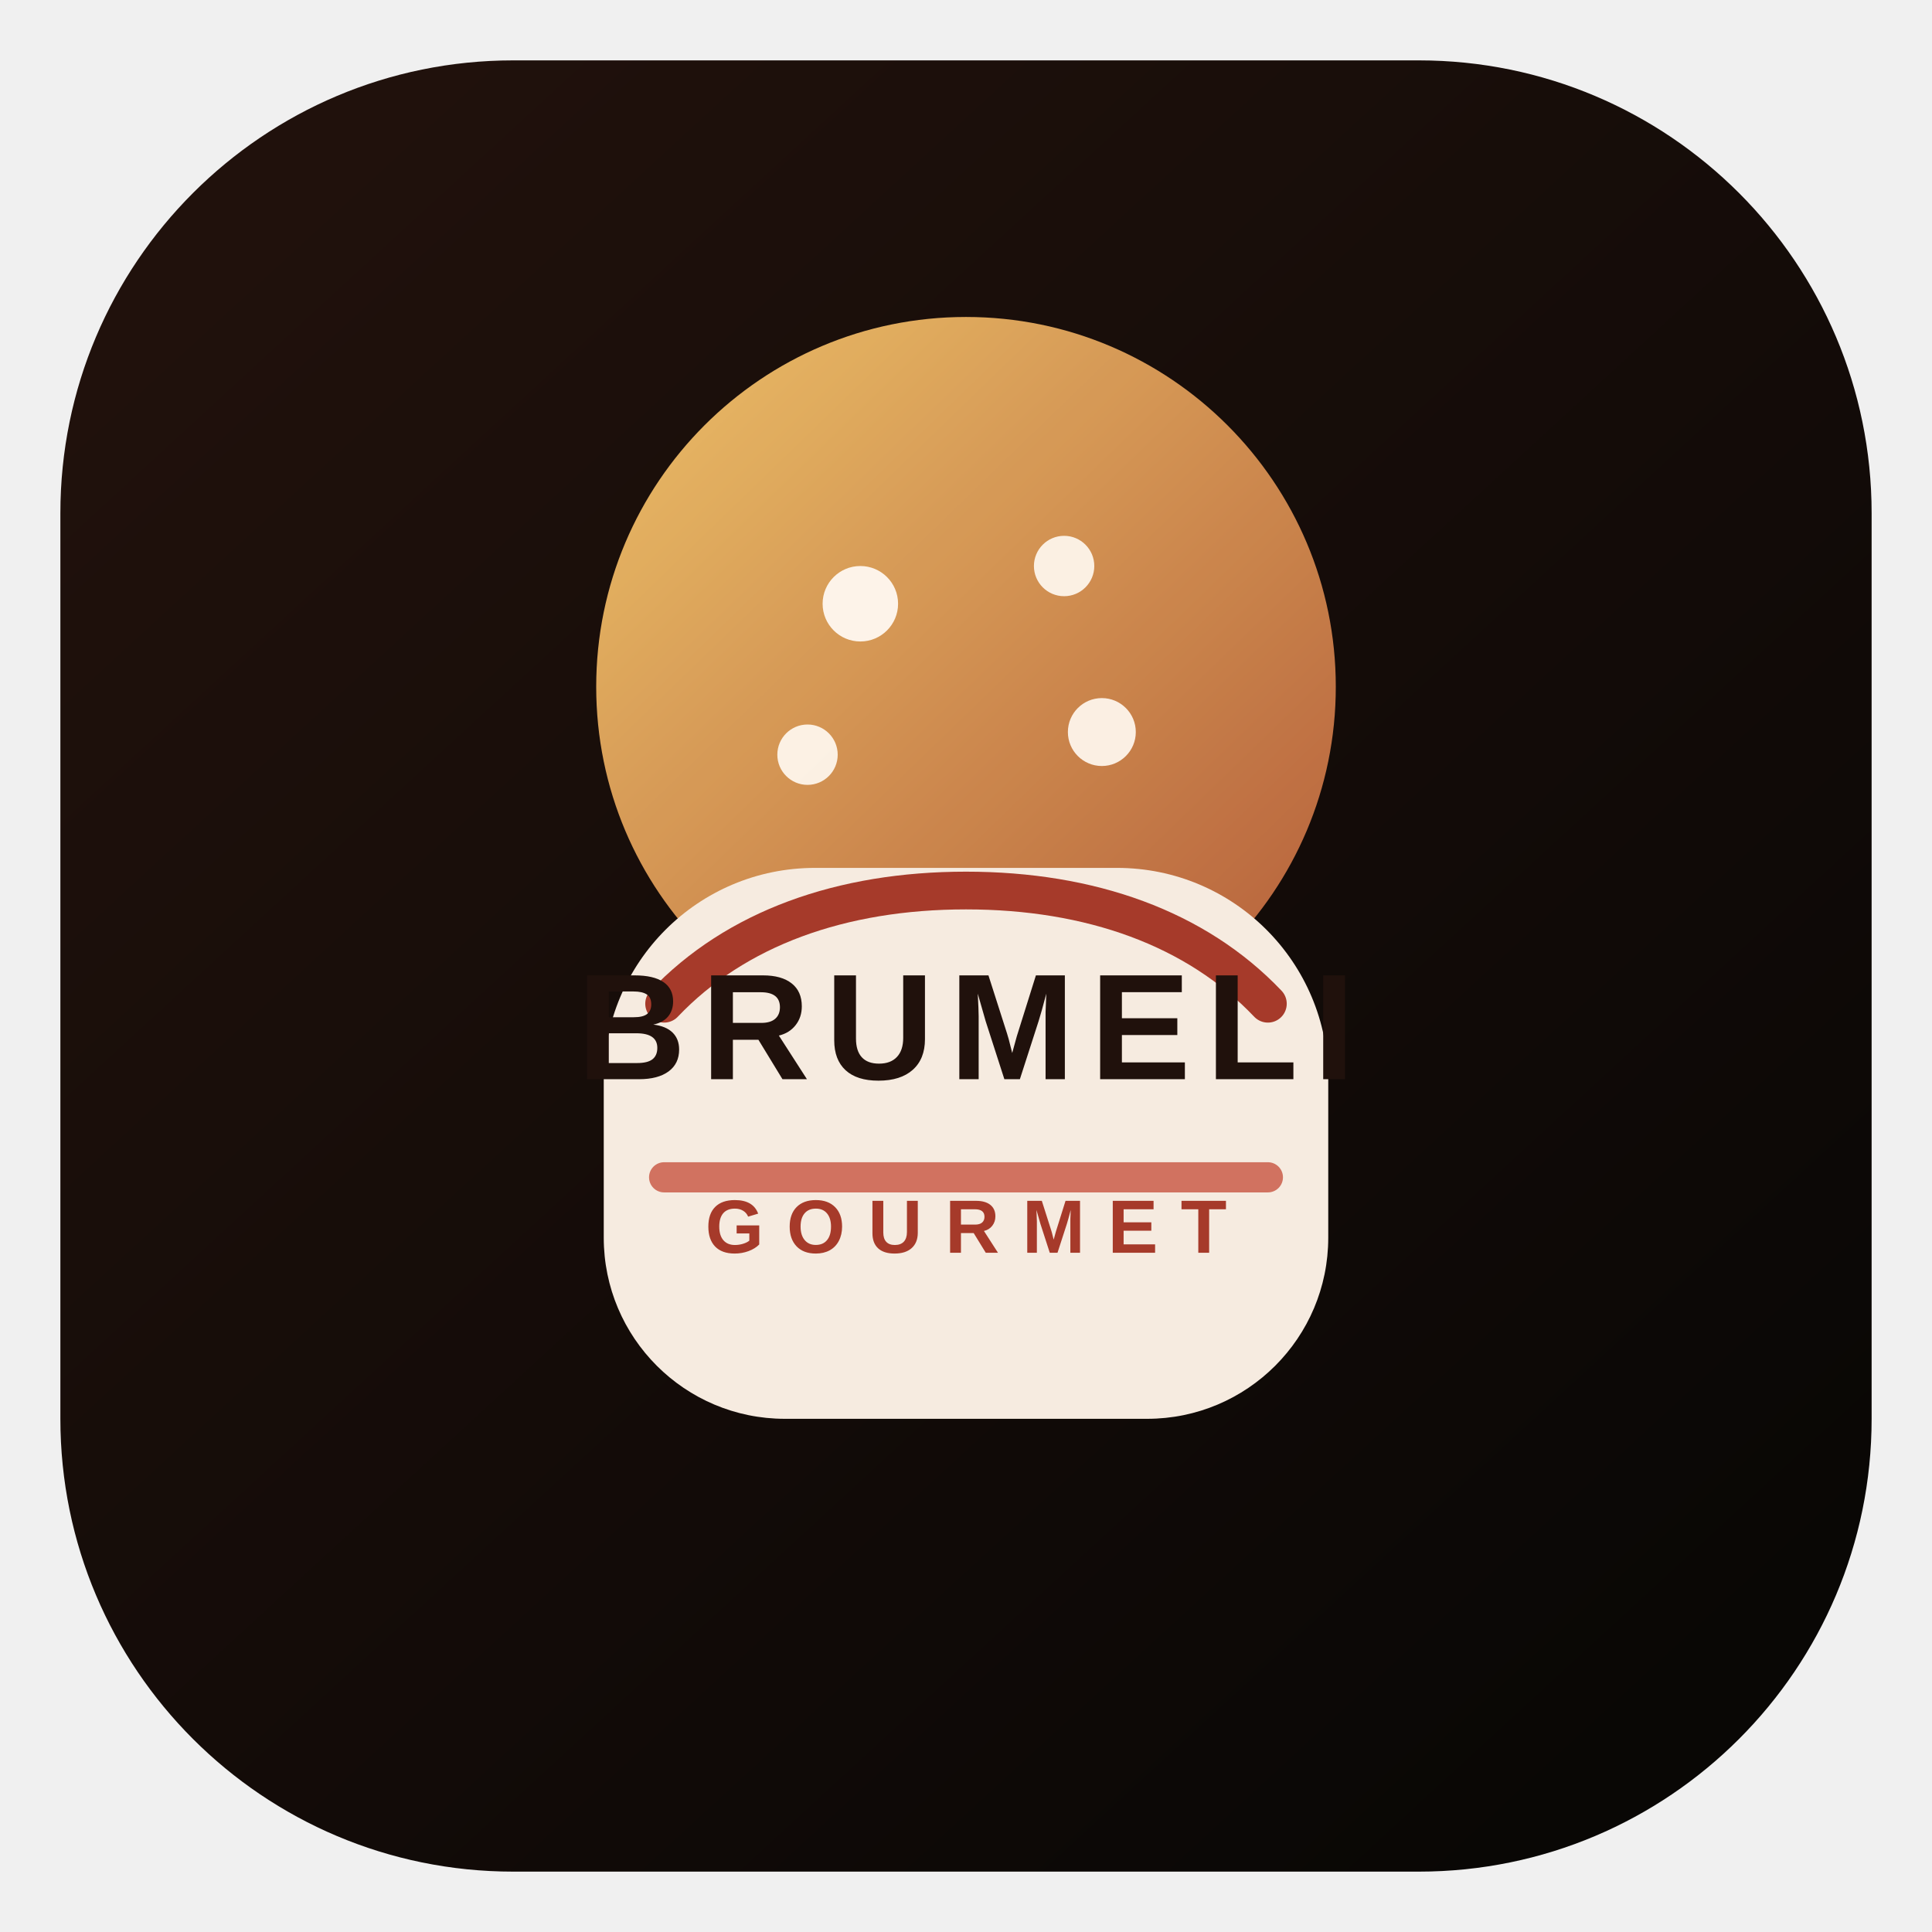
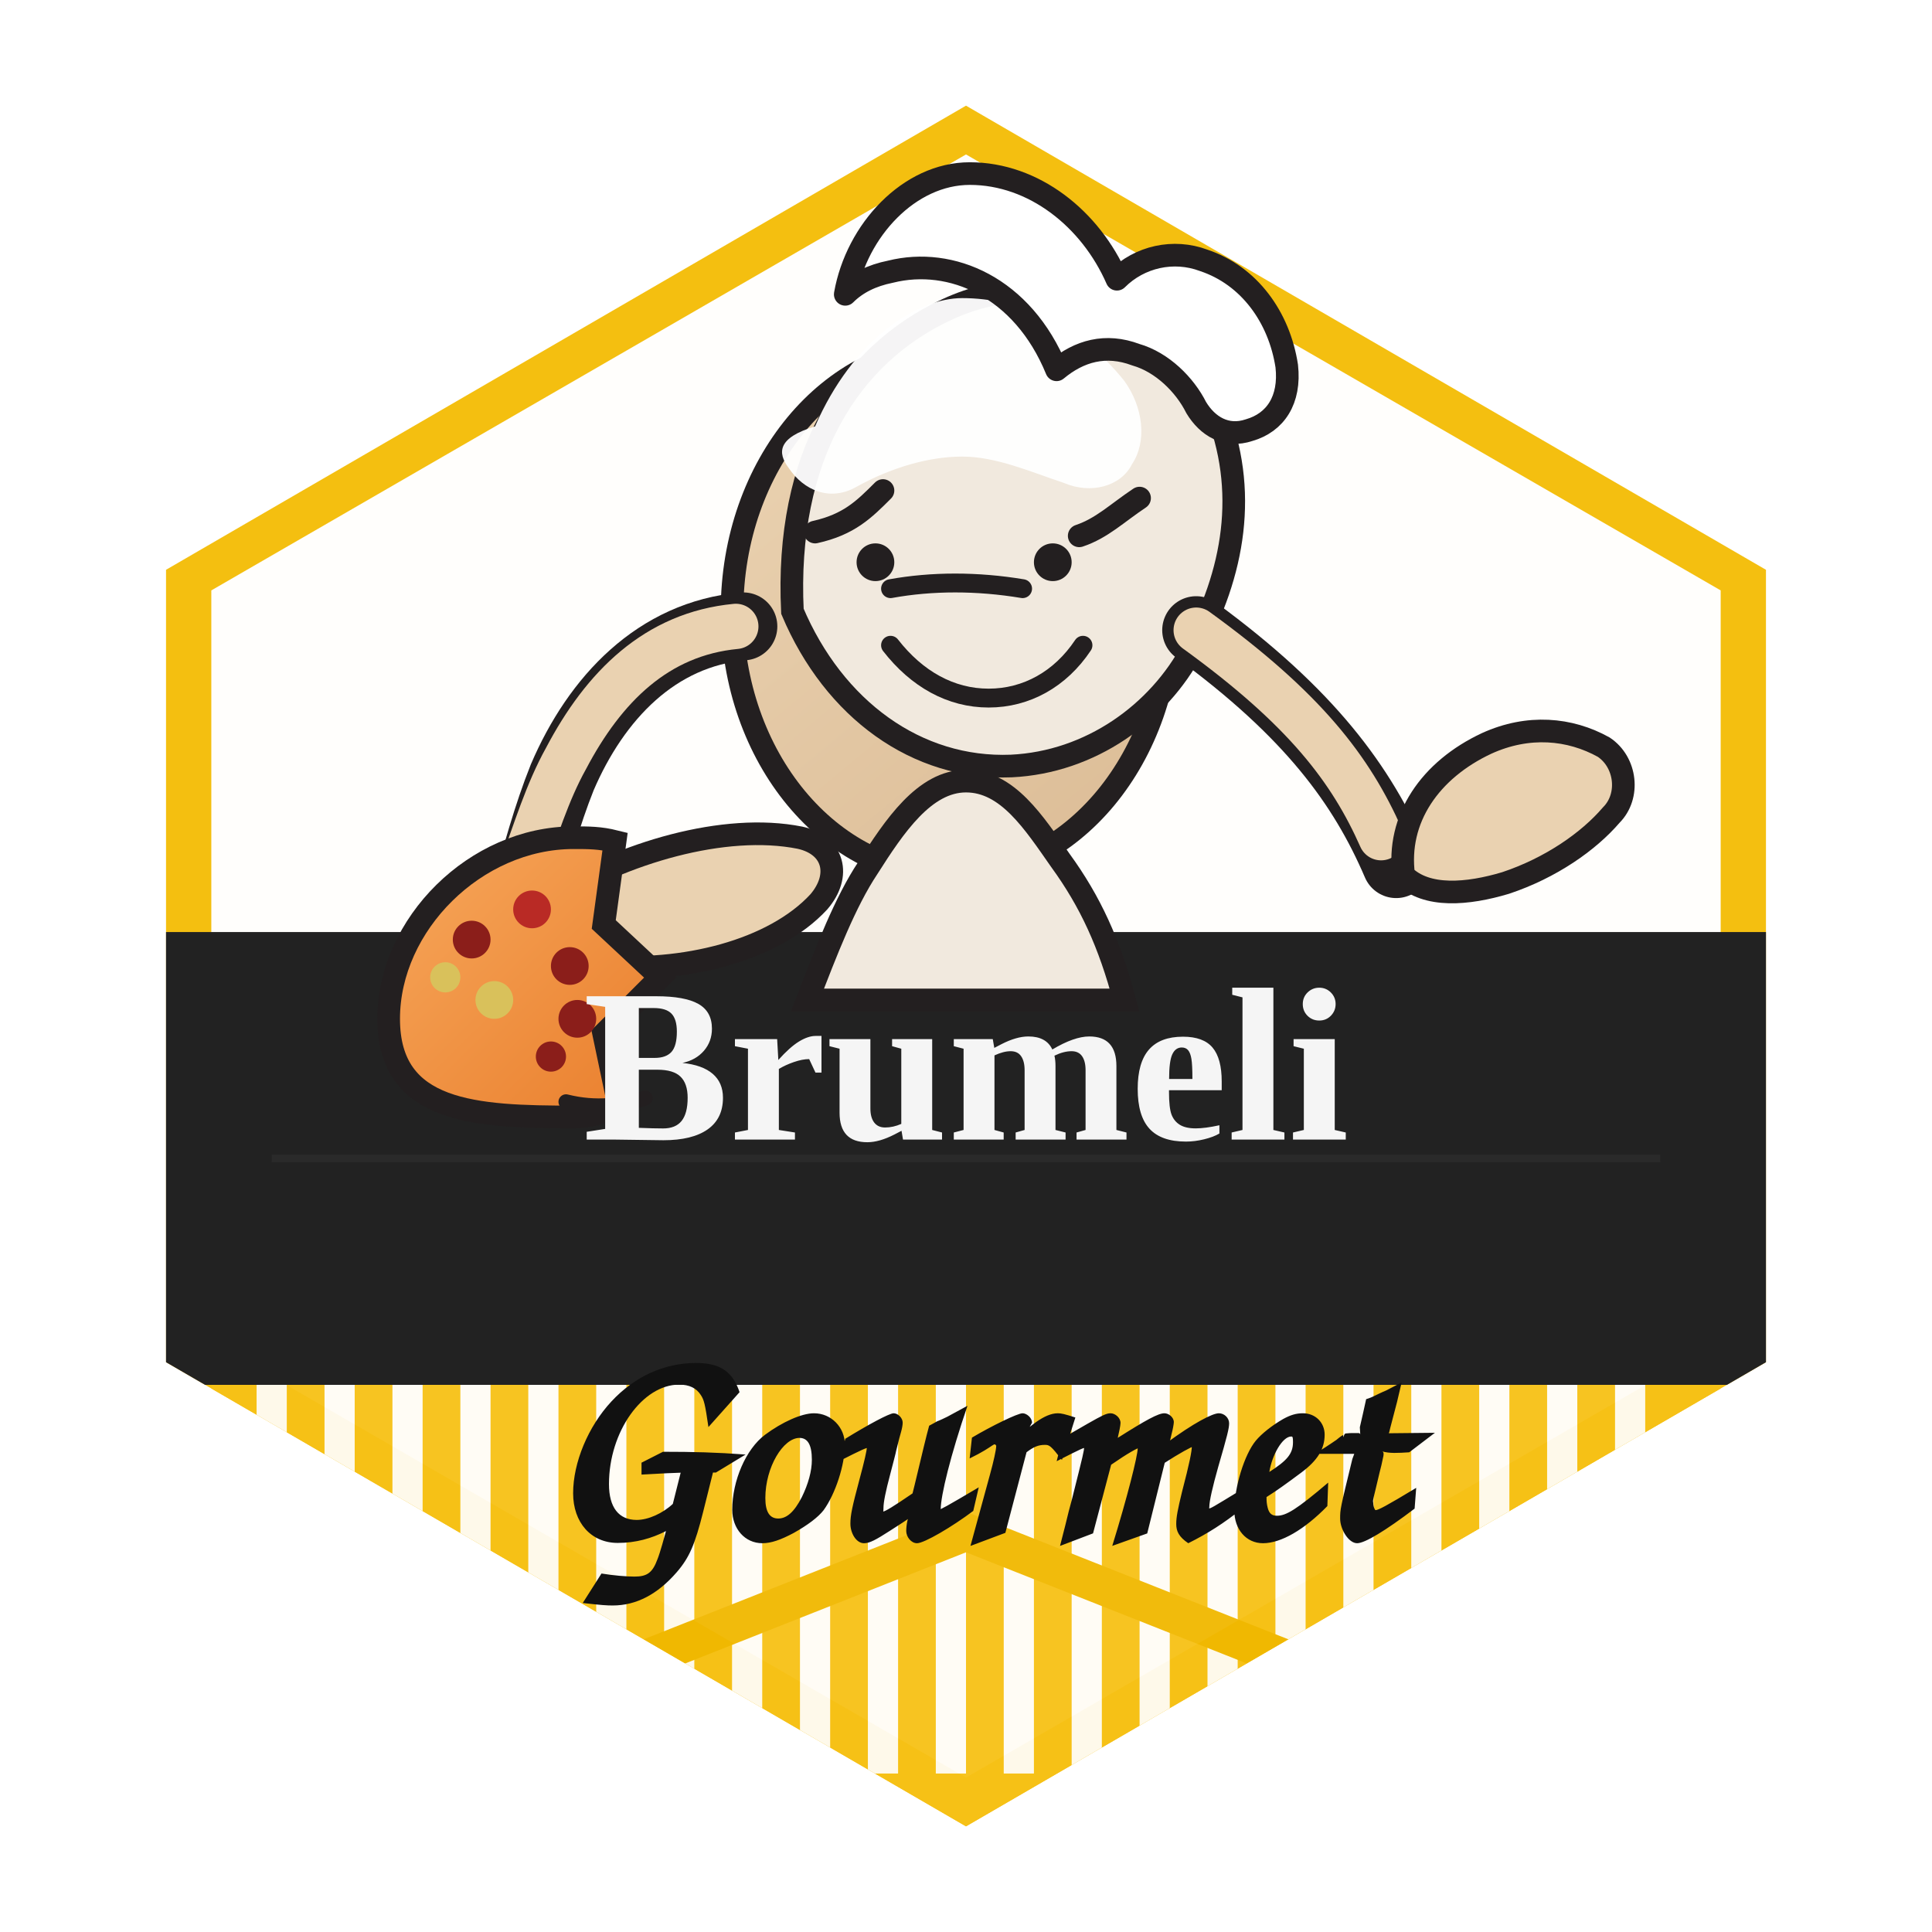
<svg xmlns="http://www.w3.org/2000/svg" width="512" height="512" viewBox="0 0 512 512" fill="none">
  <defs>
-     <linearGradient id="bg" x1="72" y1="56" x2="440" y2="456" gradientUnits="userSpaceOnUse">
-       <stop stop-color="#20110c" />
-       <stop offset="1" stop-color="#090705" />
+     <clipPath id="hexClip">
+       <polygon points="256,28 468,151 468,361 256,484 44,361 44,151" />
+     </clipPath>
+     <linearGradient id="chefSkin" x1="188" y1="120" x2="324" y2="284" gradientUnits="userSpaceOnUse">
+       <stop stop-color="#ead2b1" />
+       <stop offset="1" stop-color="#d7b58d" />
    </linearGradient>
-     <linearGradient id="accent" x1="132" y1="128" x2="380" y2="384" gradientUnits="userSpaceOnUse">
-       <stop stop-color="#f4c46b" />
-       <stop offset="1" stop-color="#a63a2a" />
+     <linearGradient id="pizzaGrad" x1="130" y1="184" x2="205" y2="260" gradientUnits="userSpaceOnUse">
+       <stop stop-color="#f7a85c" />
+       <stop offset="1" stop-color="#e97d2b" />
    </linearGradient>
  </defs>
-   <rect x="16" y="16" width="480" height="480" rx="120" fill="url(#bg)" />
-   <circle cx="256" cy="182" r="98" fill="url(#accent)" opacity="0.95" />
-   <circle cx="228" cy="160" r="10" fill="#fff8f0" opacity="0.95" />
-   <circle cx="282" cy="150" r="8" fill="#fff8f0" opacity="0.92" />
-   <circle cx="292" cy="194" r="9" fill="#fff8f0" opacity="0.92" />
-   <circle cx="214" cy="200" r="8" fill="#fff8f0" opacity="0.92" />
-   <path d="M160 286C160 255.019 185.019 230 216 230H296C326.981 230 352 255.019 352 286V328C352 354.51 330.51 376 304 376H208C181.49 376 160 354.51 160 328V286Z" fill="#f6ebe0" />
-   <path d="M176 266C195 246 223 236 256 236C289 236 317 246 336 266" stroke="#a63a2a" stroke-width="10" stroke-linecap="round" />
-   <path d="M176 312H336" stroke="#c44a35" stroke-width="8" stroke-linecap="round" opacity="0.75" />
-   <text x="256" y="286" text-anchor="middle" font-family="Arial, Helvetica, sans-serif" font-size="40" font-weight="800" letter-spacing="4" fill="#20110c">BRUMELI</text>
-   <text x="256" y="332" text-anchor="middle" font-family="Arial, Helvetica, sans-serif" font-size="20" font-weight="700" letter-spacing="6" fill="#a63a2a">GOURMET</text>
+   <rect width="512" height="512" fill="#ffffff" />
+   <g clip-path="url(#hexClip)">
+     <rect width="512" height="512" fill="#ffffff" />
+     <path d="M256 34L462 153V359L256 478L50 359V153L256 34Z" fill="#fffefc" />
+     <path d="M256 34L462 153V359L256 478L50 359V153L256 34Z" stroke="#f4bf10" stroke-width="12" />
+     <g opacity="0.95">
+       <rect x="56" y="350" width="400" height="140" fill="#f7c116" />
+       <g opacity="0.95" stroke="#ffffff" stroke-width="8">
+         <path d="M72 352V470" />
+         <path d="M90 352V470" />
+         <path d="M108 352V470" />
+         <path d="M126 352V470" />
+         <path d="M144 352V470" />
+         <path d="M162 352V470" />
+         <path d="M180 352V470" />
+         <path d="M198 352V470" />
+         <path d="M216 352V470" />
+         <path d="M234 352V470" />
+         <path d="M252 352V470" />
+         <path d="M270 352V470" />
+         <path d="M288 352V470" />
+         <path d="M306 352V470" />
+         <path d="M324 352V470" />
+         <path d="M342 352V470" />
+         <path d="M360 352V470" />
+         <path d="M378 352V470" />
+         <path d="M396 352V470" />
+         <path d="M414 352V470" />
+         <path d="M432 352V470" />
+       </g>
+       <path d="M56 350H456" stroke="#f0b800" stroke-width="12" />
+       <path d="M64 482L256 406L448 482" stroke="#f0b800" stroke-width="10" />
+     </g>
+     <rect x="40" y="247" width="432" height="120" fill="#222222" />
+     <path d="M72 307H440" stroke="#2e2e2e" stroke-width="2" opacity="0.7" />
+     <g transform="translate(0, -6)">
+       <ellipse cx="252" cy="168" rx="58" ry="70" fill="url(#chefSkin)" stroke="#231f20" stroke-width="6" />
+       <path d="M210 168C208 127 225 100 251 88C279 75 312 88 322 114C331 136 327 158 316 178C307 195 289 208 268 209C243 210 221 194 210 168Z" fill="#f1e9de" stroke="#231f20" stroke-width="6" />
+       <path d="M216 119C226 96 243 85 255 85C270 85 286 92 298 107C303 114 304 123 300 129C297 135 289 137 282 134C273 131 264 127 255 127C246 127 236 130 227 135C220 139 213 136 209 130C206 126 206 122 216 119Z" fill="#ffffff" opacity="0.95" />
+       <path d="M224 84C227 67 241 52 257 52C274 52 289 64 296 80C302 74 311 72 319 75C331 79 339 90 341 103C342 112 338 118 331 120C325 122 320 119 317 114C314 108 308 102 301 100C293 97 286 99 280 104C271 82 252 74 236 78C231 79 227 81 224 84Z" fill="#ffffff" stroke="#231f20" stroke-width="6" stroke-linejoin="round" />
+       <path d="M216 147C225 145 229 141 234 136" stroke="#231f20" stroke-width="6" stroke-linecap="round" />
+       <path d="M286 148C292 146 296 142 302 138" stroke="#231f20" stroke-width="6" stroke-linecap="round" />
+       <path d="M236 162C247 160 259 160 271 162" stroke="#231f20" stroke-width="5" stroke-linecap="round" />
+       <path d="M236 177C243 186 252 191 262 191C272 191 281 186 287 177" stroke="#231f20" stroke-width="5" stroke-linecap="round" />
+       <circle cx="232" cy="155" r="5" fill="#231f20" />
+       <circle cx="279" cy="155" r="5" fill="#231f20" />
+       <path d="M197 172C174 174 158 191 149 212C145 222 142 233 139 244" stroke="#231f20" stroke-width="18" stroke-linecap="round" />
+       <path d="M195 172C174 174 160 188 150 207C145 216 142 226 138 237" stroke="#ead2b1" stroke-width="12" stroke-linecap="round" />
+       <path d="M317 173C347 195 361 214 370 235" stroke="#231f20" stroke-width="18" stroke-linecap="round" />
+       <path d="M317 173C346 194 358 210 366 228" stroke="#ead2b1" stroke-width="12" stroke-linecap="round" />
+       <path d="M146 244C165 232 192 224 212 228C221 230 223 238 217 245C205 258 181 264 159 262C148 260 138 256 138 249C138 247 141 246 146 244Z" fill="#ead2b1" stroke="#231f20" stroke-width="6" />
+       <path d="M372 238C370 223 379 210 394 203C405 198 416 199 425 204C431 208 432 217 427 222C421 229 411 236 399 240C389 243 378 244 372 238Z" fill="#ead2b1" stroke="#231f20" stroke-width="6" />
+       <path d="M256 213C245 213 237 225 230 236C224 245 219 258 214 271L298 271C294 256 289 245 281 234C274 224 267 213 256 213Z" fill="#f1e9de" stroke="#231f20" stroke-width="6" />
+     </g>
+     <g transform="translate(0, 10)">
+       <path d="M103 260C103 235 126 212 152 212C156 212 159 212 163 213L160 235L175 249L160 264L164 283C160 285 156 286 152 286C126 286 103 285 103 260Z" fill="url(#pizzaGrad)" stroke="#231f20" stroke-width="6" />
+       <circle cx="125" cy="239" r="5" fill="#8b1e1a" />
+       <circle cx="141" cy="231" r="5" fill="#b92a25" />
+       <circle cx="151" cy="246" r="5" fill="#8b1e1a" />
+       <circle cx="131" cy="255" r="5" fill="#d9c15b" />
+       <circle cx="153" cy="260" r="5" fill="#8b1e1a" />
+       <circle cx="118" cy="249" r="4" fill="#d9c15b" />
+       <circle cx="146" cy="270" r="4" fill="#8b1e1a" />
+       <path d="M150 282C158 284 165 283 171 281" stroke="#231f20" stroke-width="4" stroke-linecap="round" />
+     </g>
+     <rect x="70" y="258" width="372" height="104" fill="none" />
+     <text x="256" y="302" text-anchor="middle" font-family="Georgia, 'Times New Roman', serif" font-size="58" font-weight="700" fill="#f5f5f5">Brumeli</text>
+     <text x="256" y="408" text-anchor="middle" font-family="Brush Script MT, Segoe Script, cursive" font-size="74" font-weight="700" fill="#111111">Gourmet</text>
+   </g>
</svg>
